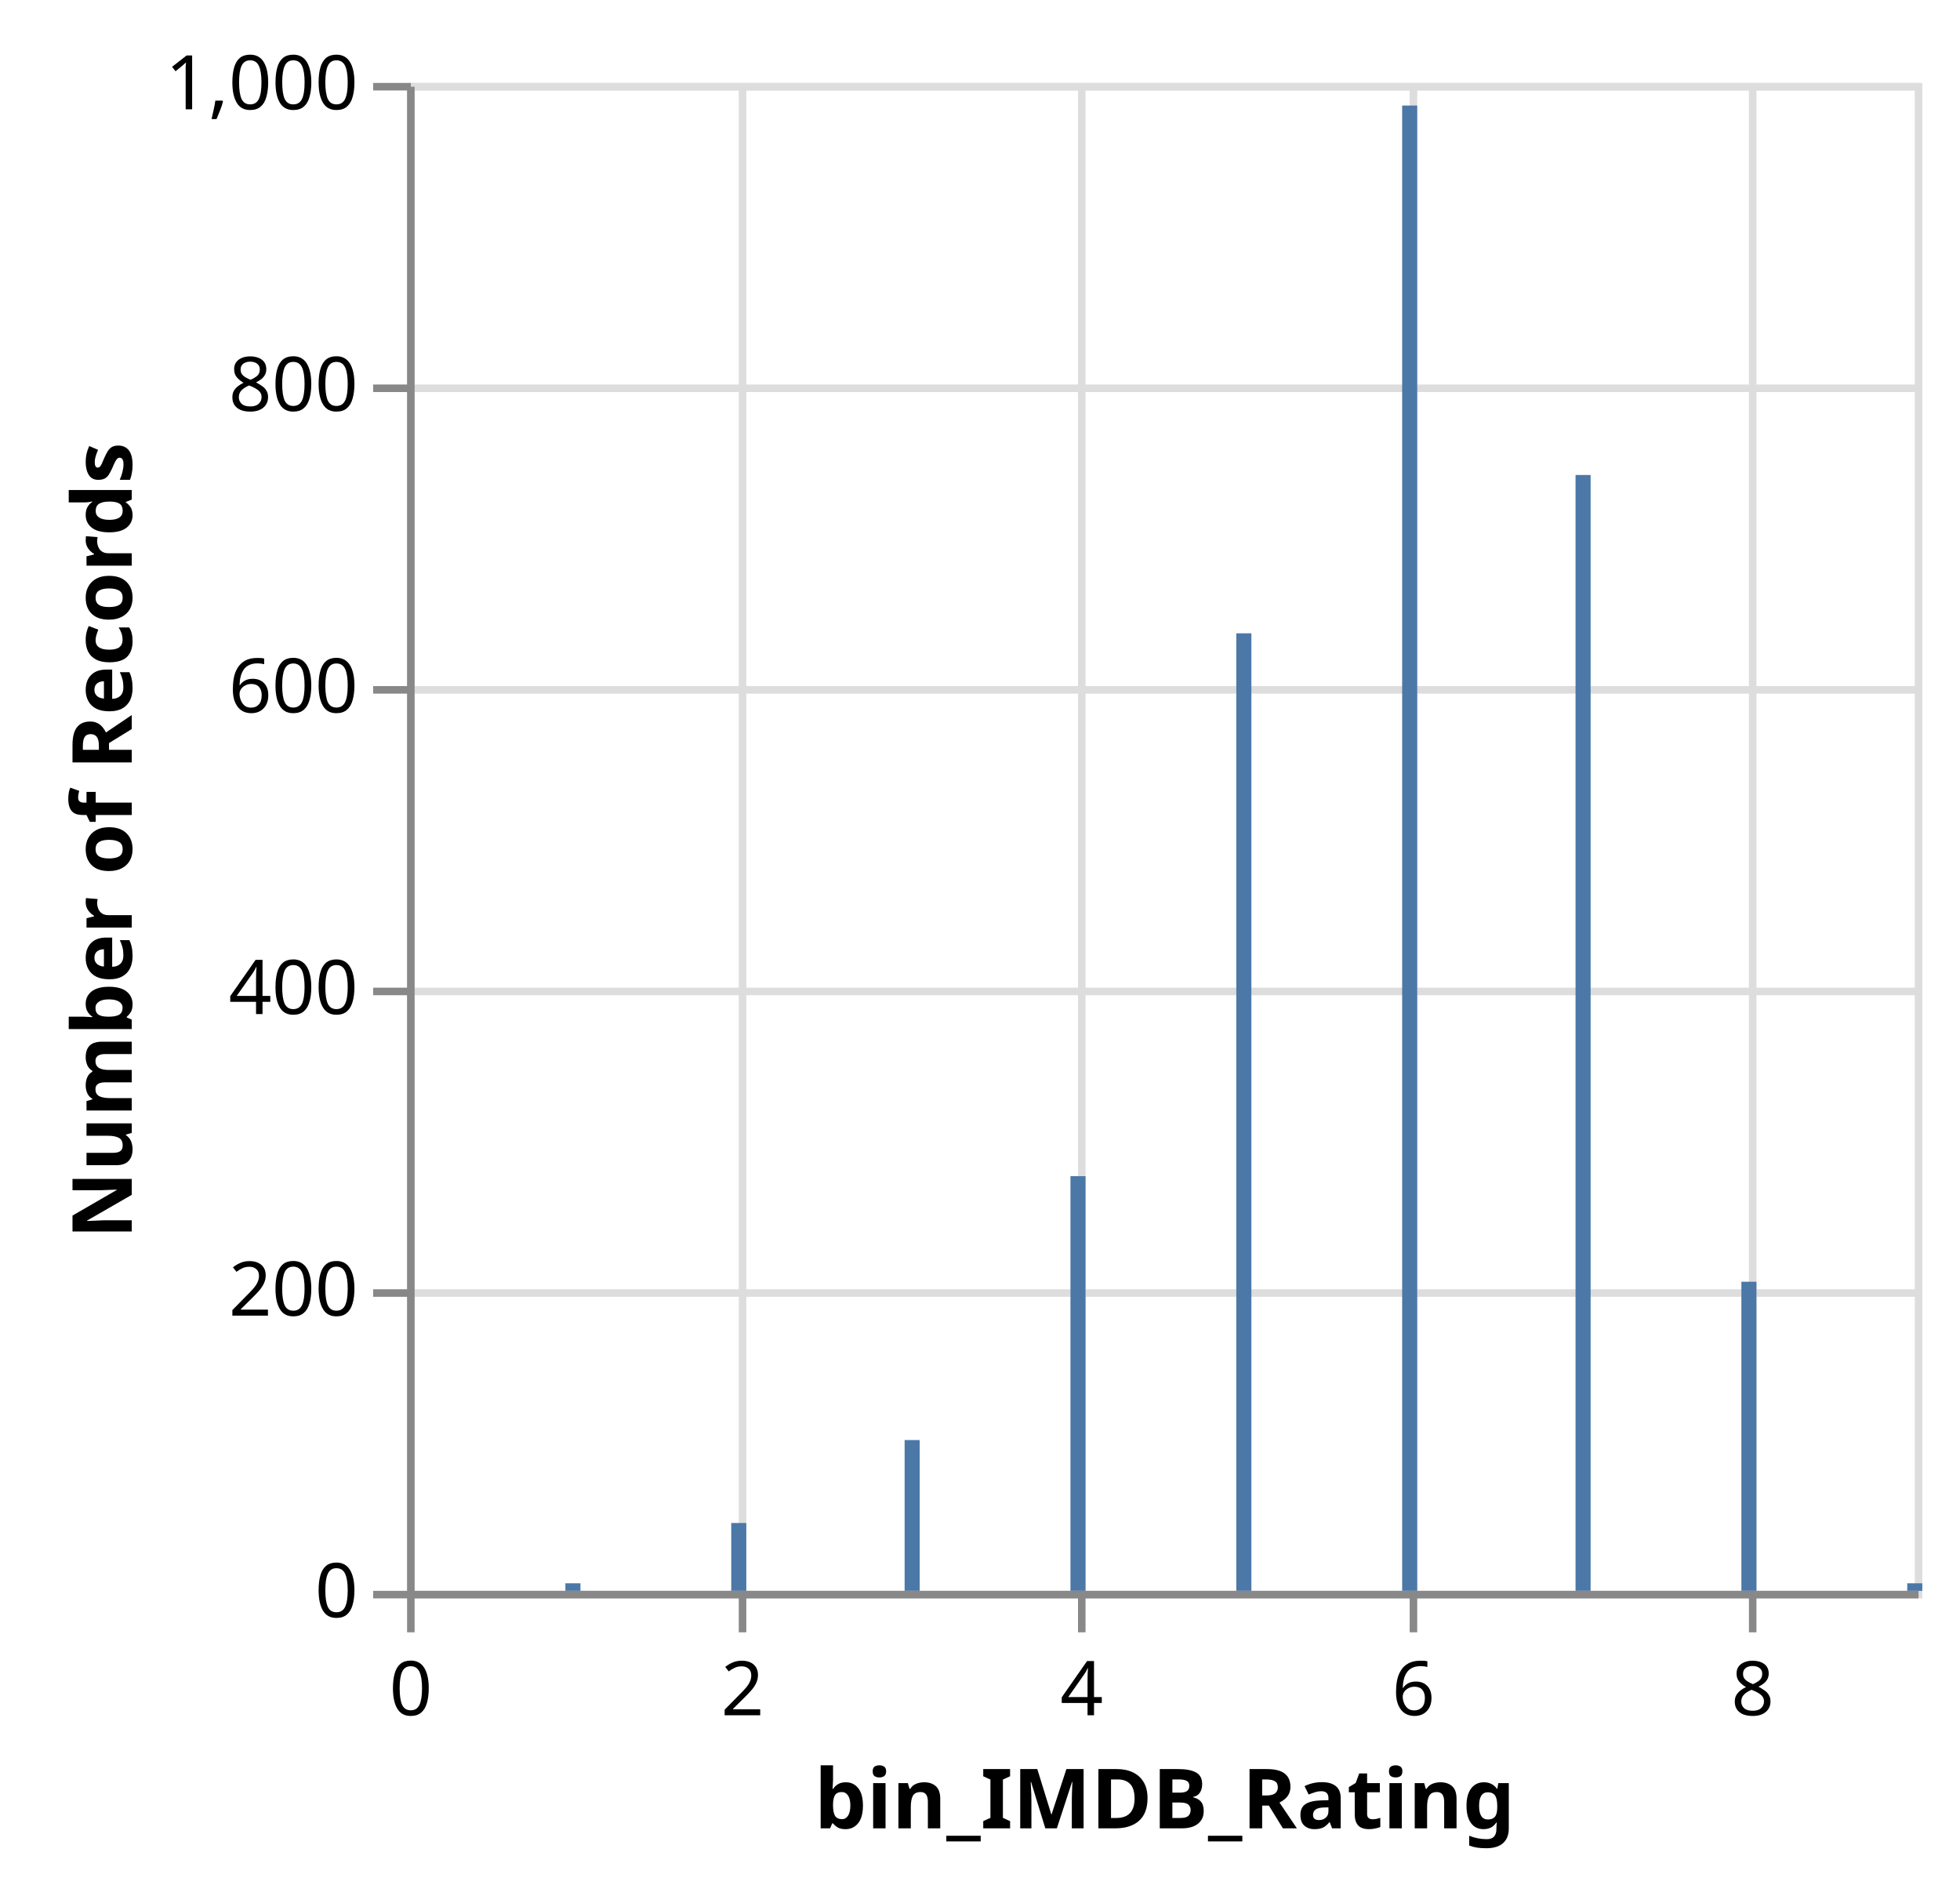
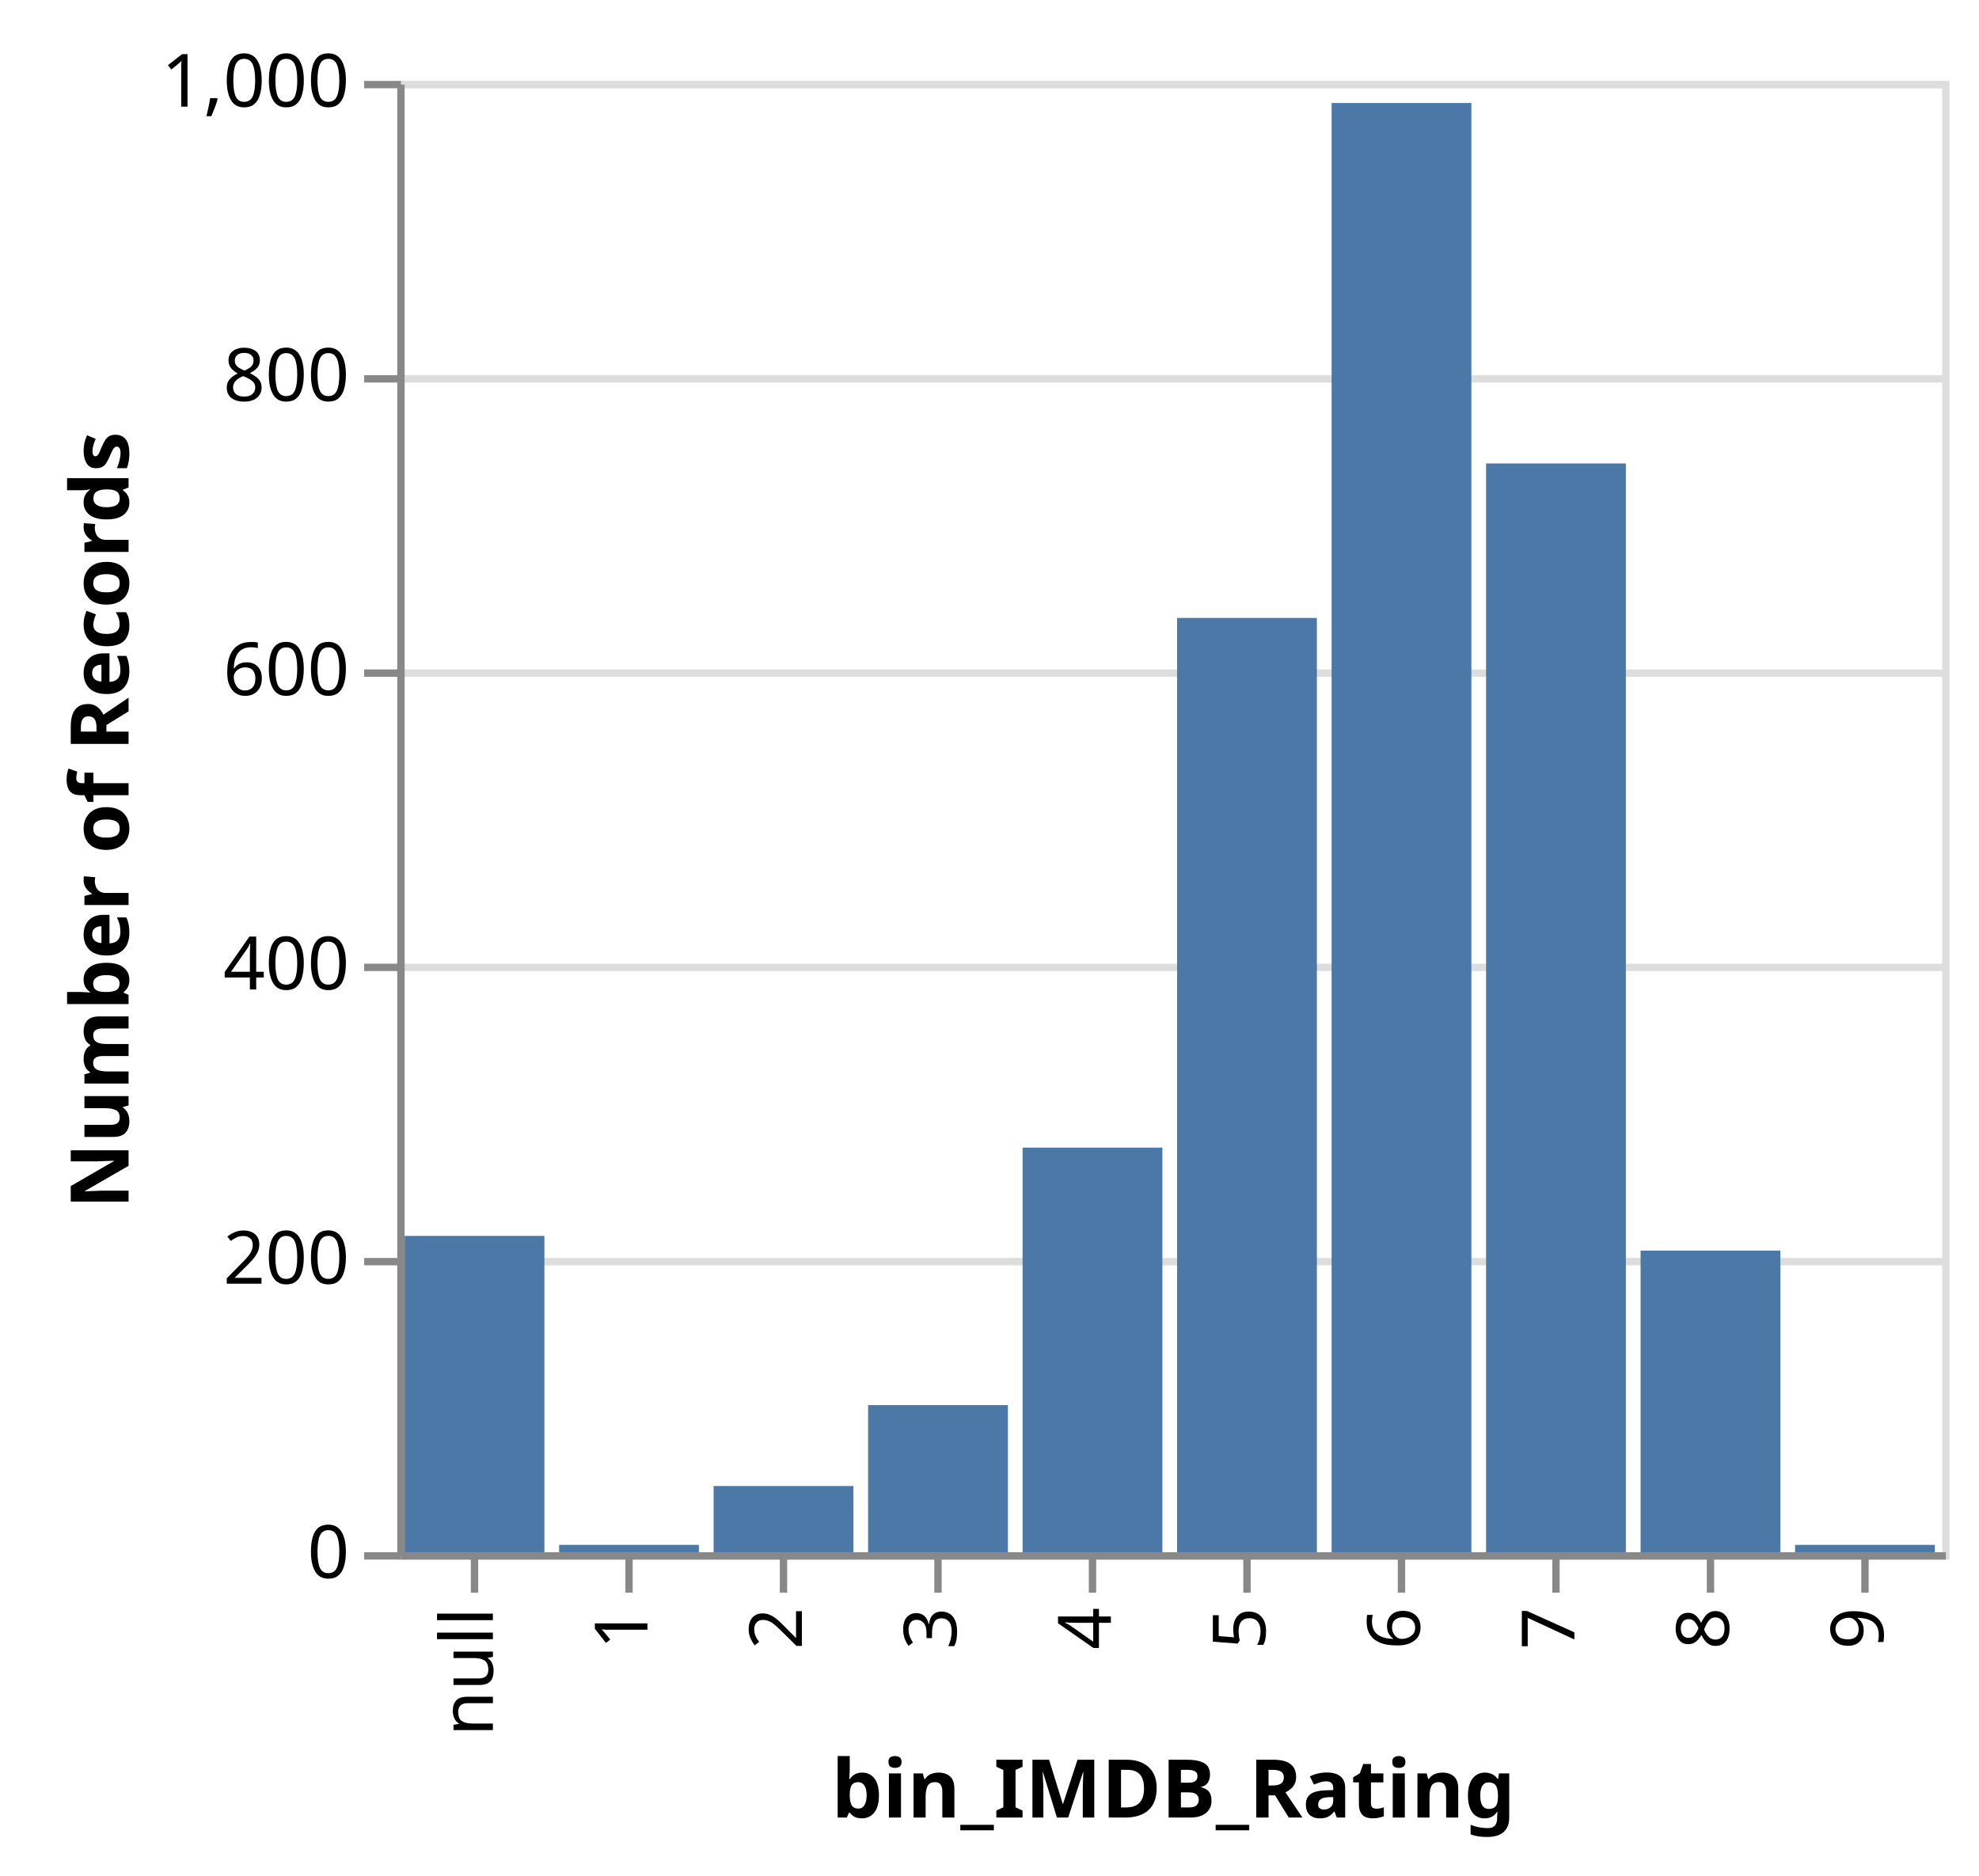
- <svg xmlns="http://www.w3.org/2000/svg" class="marks" width="260" height="250" viewBox="0 0 260 250" version="1.1">
+ <svg xmlns="http://www.w3.org/2000/svg" class="marks" width="269" height="255" viewBox="0 0 269 255" version="1.1">
  <g transform="translate(54,11)">
    <g class="mark-group role-frame root">
      <g transform="translate(0,0)">
-         <path class="background" d="M0.5,0.5h200v200h-200Z" style="fill: transparent; stroke: #ddd;" />
+         <path class="background" d="M0.5,0.5h210v200h-210Z" style="fill: transparent; stroke: #ddd;" />
        <g>
-           <g class="mark-group role-axis">
-             <g transform="translate(0.5,200.5)">
-               <path class="background" d="M0,0h0v0h0Z" style="pointer-events: none; fill: none;" />
-               <g>
-                 <g class="mark-rule role-axis-grid" style="pointer-events: none;">
-                   <line transform="translate(0,-200)" x2="0" y2="200" style="fill: none; stroke: #ddd; stroke-width: 1; stroke-dasharray: ; opacity: 1;" />
-                   <line transform="translate(44,-200)" x2="0" y2="200" style="fill: none; stroke: #ddd; stroke-width: 1; stroke-dasharray: ; opacity: 1;" />
-                   <line transform="translate(89,-200)" x2="0" y2="200" style="fill: none; stroke: #ddd; stroke-width: 1; stroke-dasharray: ; opacity: 1;" />
-                   <line transform="translate(133,-200)" x2="0" y2="200" style="fill: none; stroke: #ddd; stroke-width: 1; stroke-dasharray: ; opacity: 1;" />
-                   <line transform="translate(178,-200)" x2="0" y2="200" style="fill: none; stroke: #ddd; stroke-width: 1; stroke-dasharray: ; opacity: 1;" />
-                 </g>
-               </g>
-             </g>
-           </g>
          <g class="mark-group role-axis">
            <g transform="translate(0.5,0.5)">
              <path class="background" d="M0,0h0v0h0Z" style="pointer-events: none; fill: none;" />
              <g>
                <g class="mark-rule role-axis-grid" style="pointer-events: none;">
-                   <line transform="translate(0,200)" x2="200" y2="0" style="fill: none; stroke: #ddd; stroke-width: 1; stroke-dasharray: ; opacity: 1;" />
-                   <line transform="translate(0,160)" x2="200" y2="0" style="fill: none; stroke: #ddd; stroke-width: 1; stroke-dasharray: ; opacity: 1;" />
-                   <line transform="translate(0,120)" x2="200" y2="0" style="fill: none; stroke: #ddd; stroke-width: 1; stroke-dasharray: ; opacity: 1;" />
-                   <line transform="translate(0,80)" x2="200" y2="0" style="fill: none; stroke: #ddd; stroke-width: 1; stroke-dasharray: ; opacity: 1;" />
-                   <line transform="translate(0,40)" x2="200" y2="0" style="fill: none; stroke: #ddd; stroke-width: 1; stroke-dasharray: ; opacity: 1;" />
-                   <line transform="translate(0,0)" x2="200" y2="0" style="fill: none; stroke: #ddd; stroke-width: 1; stroke-dasharray: ; opacity: 1;" />
+                   <line transform="translate(0,200)" x2="210" y2="0" style="fill: none; stroke: #ddd; stroke-width: 1; stroke-dasharray: ; opacity: 1;" />
+                   <line transform="translate(0,160)" x2="210" y2="0" style="fill: none; stroke: #ddd; stroke-width: 1; stroke-dasharray: ; opacity: 1;" />
+                   <line transform="translate(0,120)" x2="210" y2="0" style="fill: none; stroke: #ddd; stroke-width: 1; stroke-dasharray: ; opacity: 1;" />
+                   <line transform="translate(0,80)" x2="210" y2="0" style="fill: none; stroke: #ddd; stroke-width: 1; stroke-dasharray: ; opacity: 1;" />
+                   <line transform="translate(0,40)" x2="210" y2="0" style="fill: none; stroke: #ddd; stroke-width: 1; stroke-dasharray: ; opacity: 1;" />
+                   <line transform="translate(0,0)" x2="210" y2="0" style="fill: none; stroke: #ddd; stroke-width: 1; stroke-dasharray: ; opacity: 1;" />
                </g>
              </g>
            </g>
          </g>
          <g class="mark-rect role-mark marks">
-             <path d="M132,3h2v197h-2Z" style="fill: #4c78a8;" />
-             <path d="M66,180h2v20h-2Z" style="fill: #4c78a8;" />
-             <path d="M155,52h2v148h-2Z" style="fill: #4c78a8;" />
-             <path d="M110,73h2v127h-2Z" style="fill: #4c78a8;" />
-             <path d="M177,159h2v41h-2Z" style="fill: #4c78a8;" />
-             <path d="M43,191h2v9h-2Z" style="fill: #4c78a8;" />
-             <path d="M88,145h2v55h-2Z" style="fill: #4c78a8;" />
-             <path d="M199,199h2v1h-2Z" style="fill: #4c78a8;" />
-             <path d="M21,199h2v1h-2Z" style="fill: #4c78a8;" />
+             <path d="M127,3h19v197h-19Z" style="fill: #4c78a8;" />
+             <path d="M1,157h19v43h-19Z" style="fill: #4c78a8;" />
+             <path d="M64,180h19v20h-19Z" style="fill: #4c78a8;" />
+             <path d="M148,52h19v148h-19Z" style="fill: #4c78a8;" />
+             <path d="M106,73h19v127h-19Z" style="fill: #4c78a8;" />
+             <path d="M169,159h19v41h-19Z" style="fill: #4c78a8;" />
+             <path d="M43,191h19v9h-19Z" style="fill: #4c78a8;" />
+             <path d="M85,145h19v55h-19Z" style="fill: #4c78a8;" />
+             <path d="M190,199h19v1h-19Z" style="fill: #4c78a8;" />
+             <path d="M22,199h19v1h-19Z" style="fill: #4c78a8;" />
          </g>
          <g class="mark-group role-axis">
            <g transform="translate(0.5,200.5)">
              <path class="background" d="M0,0h0v0h0Z" style="pointer-events: none; fill: none;" />
              <g>
                <g class="mark-rule role-axis-tick" style="pointer-events: none;">
-                   <line transform="translate(0,0)" x2="0" y2="5" style="fill: none; stroke: #888; stroke-width: 1; opacity: 1;" />
-                   <line transform="translate(44,0)" x2="0" y2="5" style="fill: none; stroke: #888; stroke-width: 1; opacity: 1;" />
-                   <line transform="translate(89,0)" x2="0" y2="5" style="fill: none; stroke: #888; stroke-width: 1; opacity: 1;" />
-                   <line transform="translate(133,0)" x2="0" y2="5" style="fill: none; stroke: #888; stroke-width: 1; opacity: 1;" />
+                   <line transform="translate(10,0)" x2="0" y2="5" style="fill: none; stroke: #888; stroke-width: 1; opacity: 1;" />
+                   <line transform="translate(31,0)" x2="0" y2="5" style="fill: none; stroke: #888; stroke-width: 1; opacity: 1;" />
+                   <line transform="translate(52,0)" x2="0" y2="5" style="fill: none; stroke: #888; stroke-width: 1; opacity: 1;" />
+                   <line transform="translate(73,0)" x2="0" y2="5" style="fill: none; stroke: #888; stroke-width: 1; opacity: 1;" />
+                   <line transform="translate(94,0)" x2="0" y2="5" style="fill: none; stroke: #888; stroke-width: 1; opacity: 1;" />
+                   <line transform="translate(115,0)" x2="0" y2="5" style="fill: none; stroke: #888; stroke-width: 1; opacity: 1;" />
+                   <line transform="translate(136,0)" x2="0" y2="5" style="fill: none; stroke: #888; stroke-width: 1; opacity: 1;" />
+                   <line transform="translate(157,0)" x2="0" y2="5" style="fill: none; stroke: #888; stroke-width: 1; opacity: 1;" />
                  <line transform="translate(178,0)" x2="0" y2="5" style="fill: none; stroke: #888; stroke-width: 1; opacity: 1;" />
+                   <line transform="translate(199,0)" x2="0" y2="5" style="fill: none; stroke: #888; stroke-width: 1; opacity: 1;" />
                </g>
                <g class="mark-text role-axis-label" style="pointer-events: none;">
-                   <text text-anchor="middle" transform="translate(0,16)" style="font: 10px sans-serif; fill: #000; opacity: 1;">0</text>
-                   <text text-anchor="middle" transform="translate(44,16)" style="font: 10px sans-serif; fill: #000; opacity: 1;">2</text>
-                   <text text-anchor="middle" transform="translate(89,16)" style="font: 10px sans-serif; fill: #000; opacity: 1;">4</text>
-                   <text text-anchor="middle" transform="translate(133,16)" style="font: 10px sans-serif; fill: #000; opacity: 1;">6</text>
-                   <text text-anchor="middle" transform="translate(178,16)" style="font: 10px sans-serif; fill: #000; opacity: 1;">8</text>
+                   <text text-anchor="end" transform="translate(9.5,7) rotate(270) translate(0,3)" style="font: 10px sans-serif; fill: #000; opacity: 1;">null</text>
+                   <text text-anchor="end" transform="translate(30.5,7) rotate(270) translate(0,3)" style="font: 10px sans-serif; fill: #000; opacity: 1;">1</text>
+                   <text text-anchor="end" transform="translate(51.5,7) rotate(270) translate(0,3)" style="font: 10px sans-serif; fill: #000; opacity: 1;">2</text>
+                   <text text-anchor="end" transform="translate(72.5,7) rotate(270) translate(0,3)" style="font: 10px sans-serif; fill: #000; opacity: 1;">3</text>
+                   <text text-anchor="end" transform="translate(93.5,7) rotate(270) translate(0,3)" style="font: 10px sans-serif; fill: #000; opacity: 1;">4</text>
+                   <text text-anchor="end" transform="translate(114.5,7) rotate(270) translate(0,3)" style="font: 10px sans-serif; fill: #000; opacity: 1;">5</text>
+                   <text text-anchor="end" transform="translate(135.5,7) rotate(270) translate(0,3)" style="font: 10px sans-serif; fill: #000; opacity: 1;">6</text>
+                   <text text-anchor="end" transform="translate(156.5,7) rotate(270) translate(0,3)" style="font: 10px sans-serif; fill: #000; opacity: 1;">7</text>
+                   <text text-anchor="end" transform="translate(177.5,7) rotate(270) translate(0,3)" style="font: 10px sans-serif; fill: #000; opacity: 1;">8</text>
+                   <text text-anchor="end" transform="translate(198.5,7) rotate(270) translate(0,3)" style="font: 10px sans-serif; fill: #000; opacity: 1;">9</text>
                </g>
                <g class="mark-rule role-axis-domain" style="pointer-events: none;">
-                   <line transform="translate(0,0)" x2="200" y2="0" style="fill: none; stroke: #888; stroke-width: 1; opacity: 1;" />
+                   <line transform="translate(0,0)" x2="210" y2="0" style="fill: none; stroke: #888; stroke-width: 1; opacity: 1;" />
                </g>
                <g class="mark-text role-axis-title" style="pointer-events: none;">
-                   <text text-anchor="middle" transform="translate(100,31)" style="font: bold 11px sans-serif; fill: #000; opacity: 1;">bin_IMDB_Rating</text>
+                   <text text-anchor="middle" transform="translate(105,35.56641)" style="font: bold 11px sans-serif; fill: #000; opacity: 1;">bin_IMDB_Rating</text>
                </g>
              </g>
            </g>
          </g>
          <g class="mark-group role-axis">
            <g transform="translate(0.5,0.5)">
              <path class="background" d="M0,0h0v0h0Z" style="pointer-events: none; fill: none;" />
              <g>
                <g class="mark-rule role-axis-tick" style="pointer-events: none;">
                  <line transform="translate(0,200)" x2="-5" y2="0" style="fill: none; stroke: #888; stroke-width: 1; opacity: 1;" />
                  <line transform="translate(0,160)" x2="-5" y2="0" style="fill: none; stroke: #888; stroke-width: 1; opacity: 1;" />
                  <line transform="translate(0,120)" x2="-5" y2="0" style="fill: none; stroke: #888; stroke-width: 1; opacity: 1;" />
                  <line transform="translate(0,80)" x2="-5" y2="0" style="fill: none; stroke: #888; stroke-width: 1; opacity: 1;" />
                  <line transform="translate(0,40)" x2="-5" y2="0" style="fill: none; stroke: #888; stroke-width: 1; opacity: 1;" />
                  <line transform="translate(0,0)" x2="-5" y2="0" style="fill: none; stroke: #888; stroke-width: 1; opacity: 1;" />
                </g>
                <g class="mark-text role-axis-label" style="pointer-events: none;">
                  <text text-anchor="end" transform="translate(-7,203)" style="font: 10px sans-serif; fill: #000; opacity: 1;">0</text>
                  <text text-anchor="end" transform="translate(-7,163)" style="font: 10px sans-serif; fill: #000; opacity: 1;">200</text>
                  <text text-anchor="end" transform="translate(-7,123)" style="font: 10px sans-serif; fill: #000; opacity: 1;">400</text>
                  <text text-anchor="end" transform="translate(-7,83)" style="font: 10px sans-serif; fill: #000; opacity: 1;">600</text>
                  <text text-anchor="end" transform="translate(-7,43)" style="font: 10px sans-serif; fill: #000; opacity: 1;">800</text>
                  <text text-anchor="end" transform="translate(-7,3)" style="font: 10px sans-serif; fill: #000; opacity: 1;">1,000</text>
                </g>
                <g class="mark-rule role-axis-domain" style="pointer-events: none;">
                  <line transform="translate(0,200)" x2="0" y2="-200" style="fill: none; stroke: #888; stroke-width: 1; opacity: 1;" />
                </g>
                <g class="mark-text role-axis-title" style="pointer-events: none;">
                  <text text-anchor="middle" transform="translate(-35.02441,100) rotate(-90) translate(0,-2)" style="font: bold 11px sans-serif; fill: #000; opacity: 1;">Number of Records</text>
                </g>
              </g>
            </g>
          </g>
        </g>
      </g>
    </g>
  </g>
</svg>
